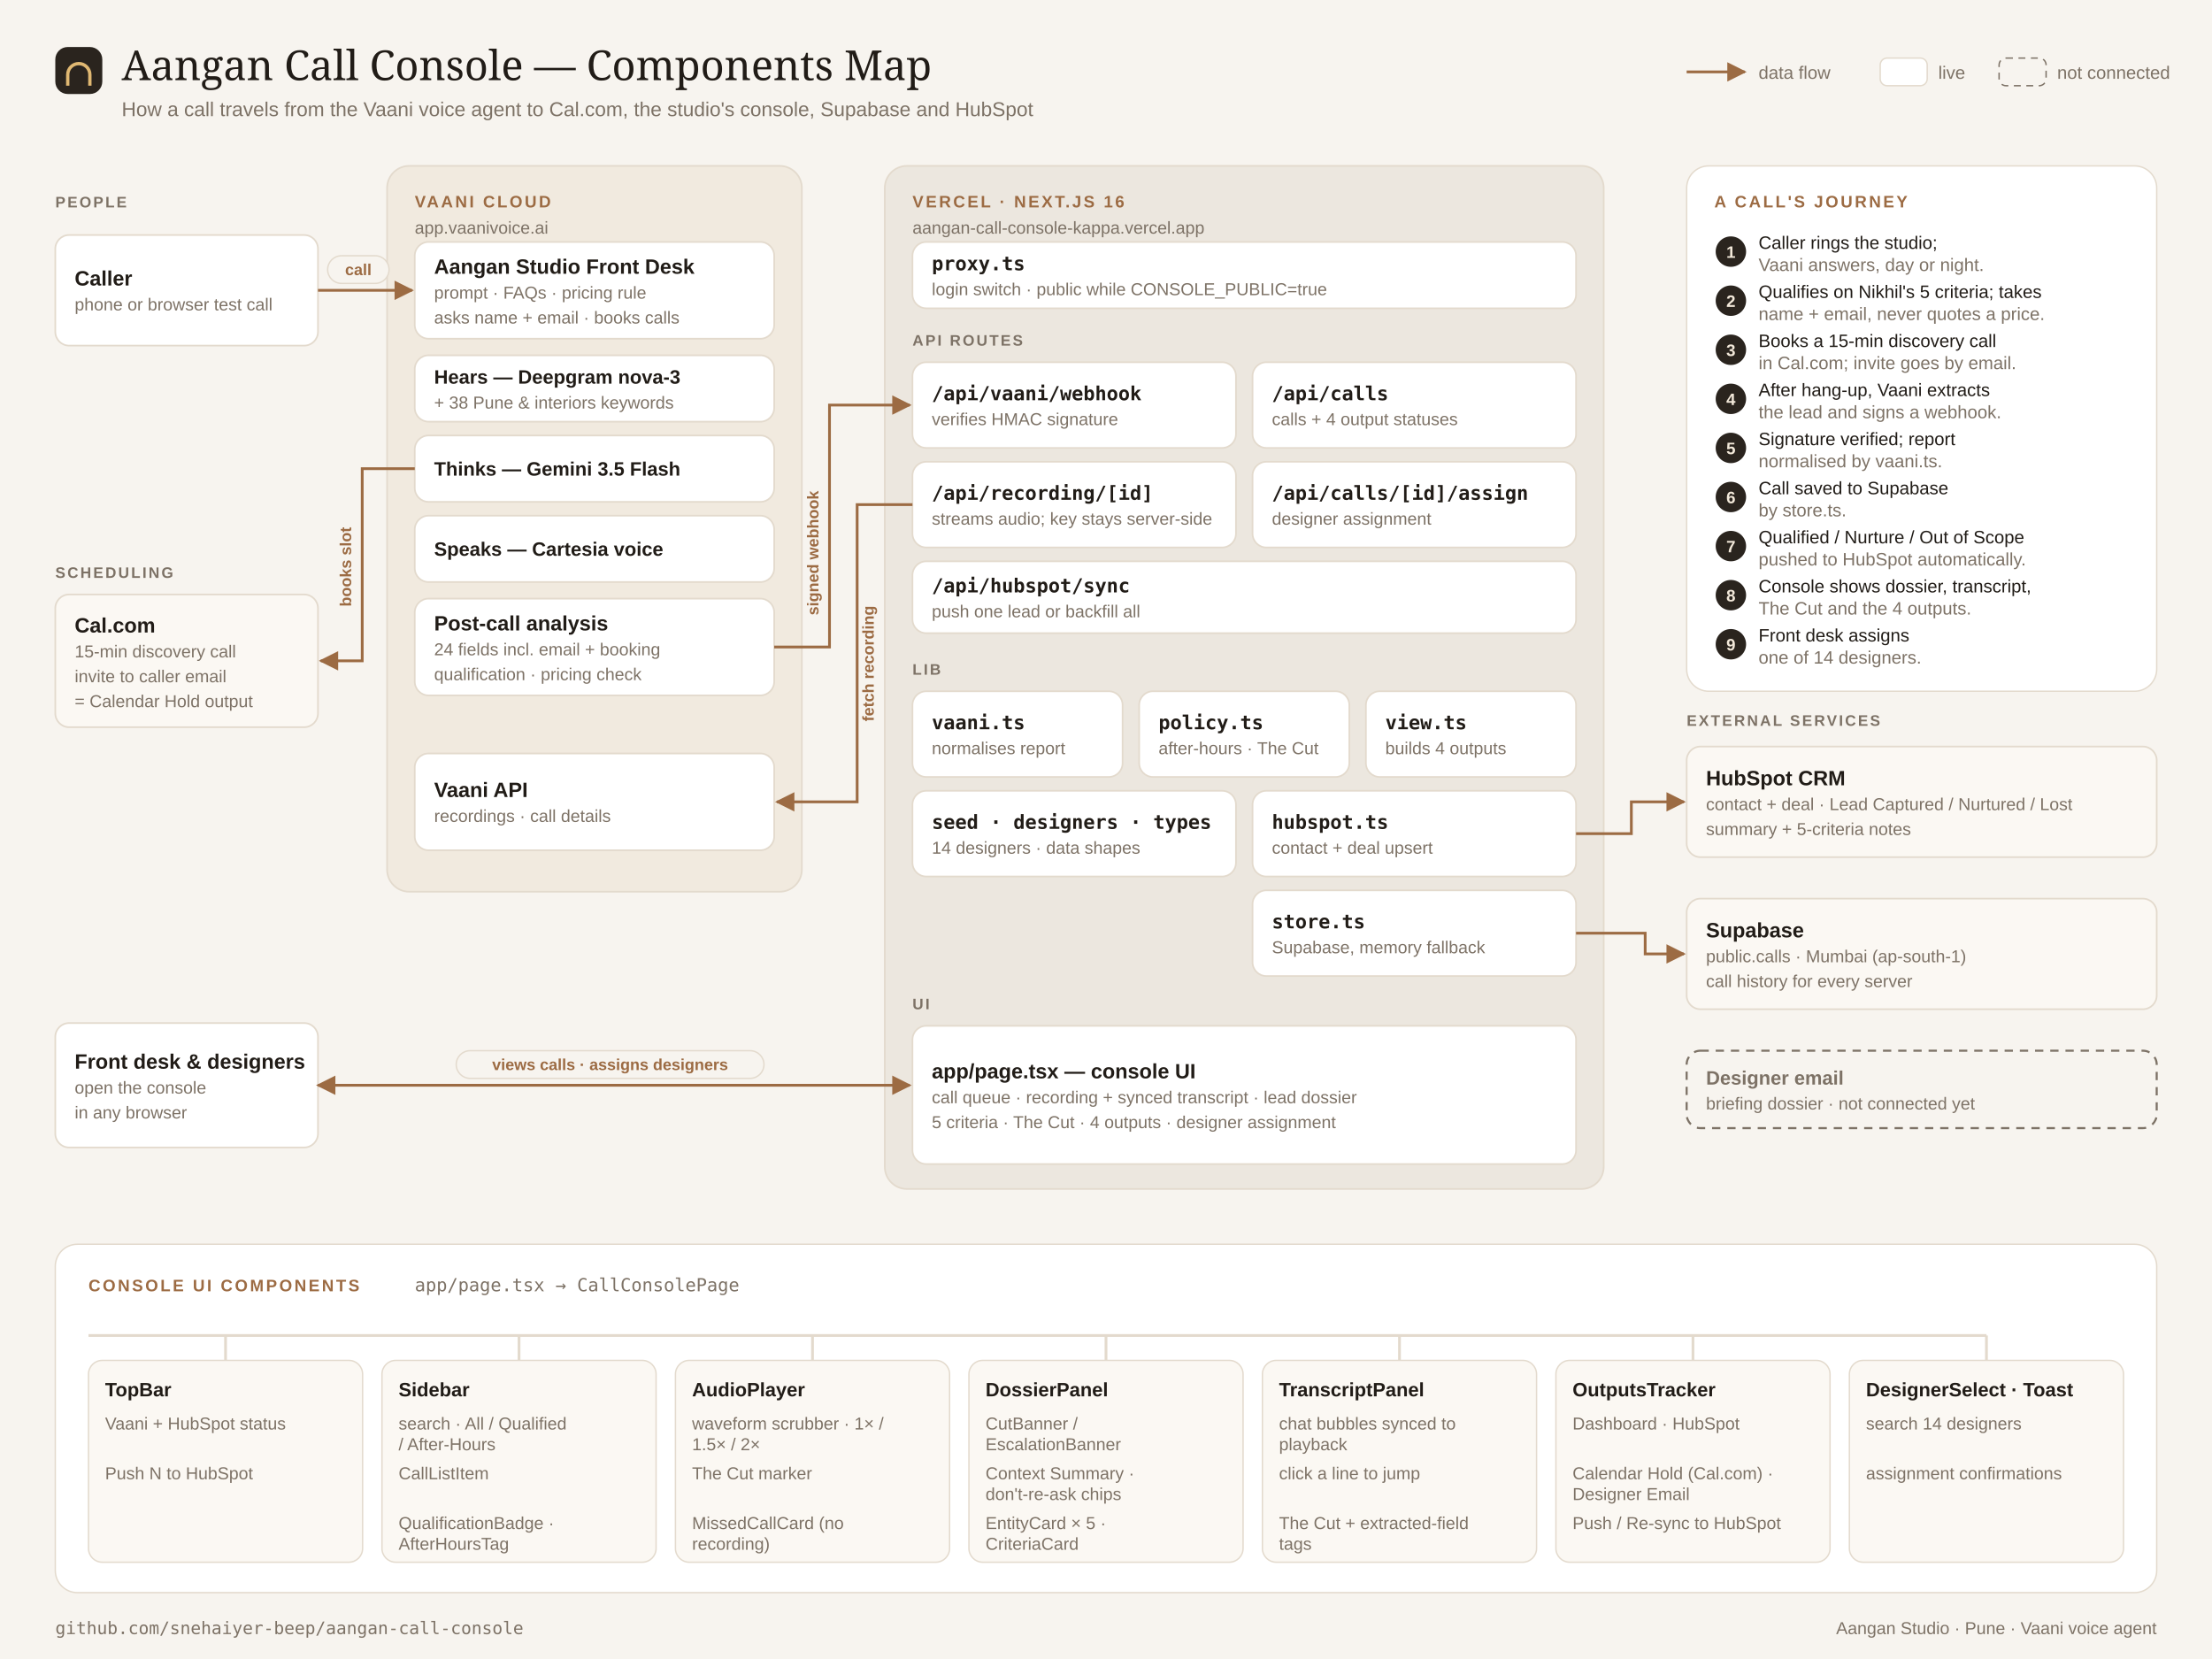
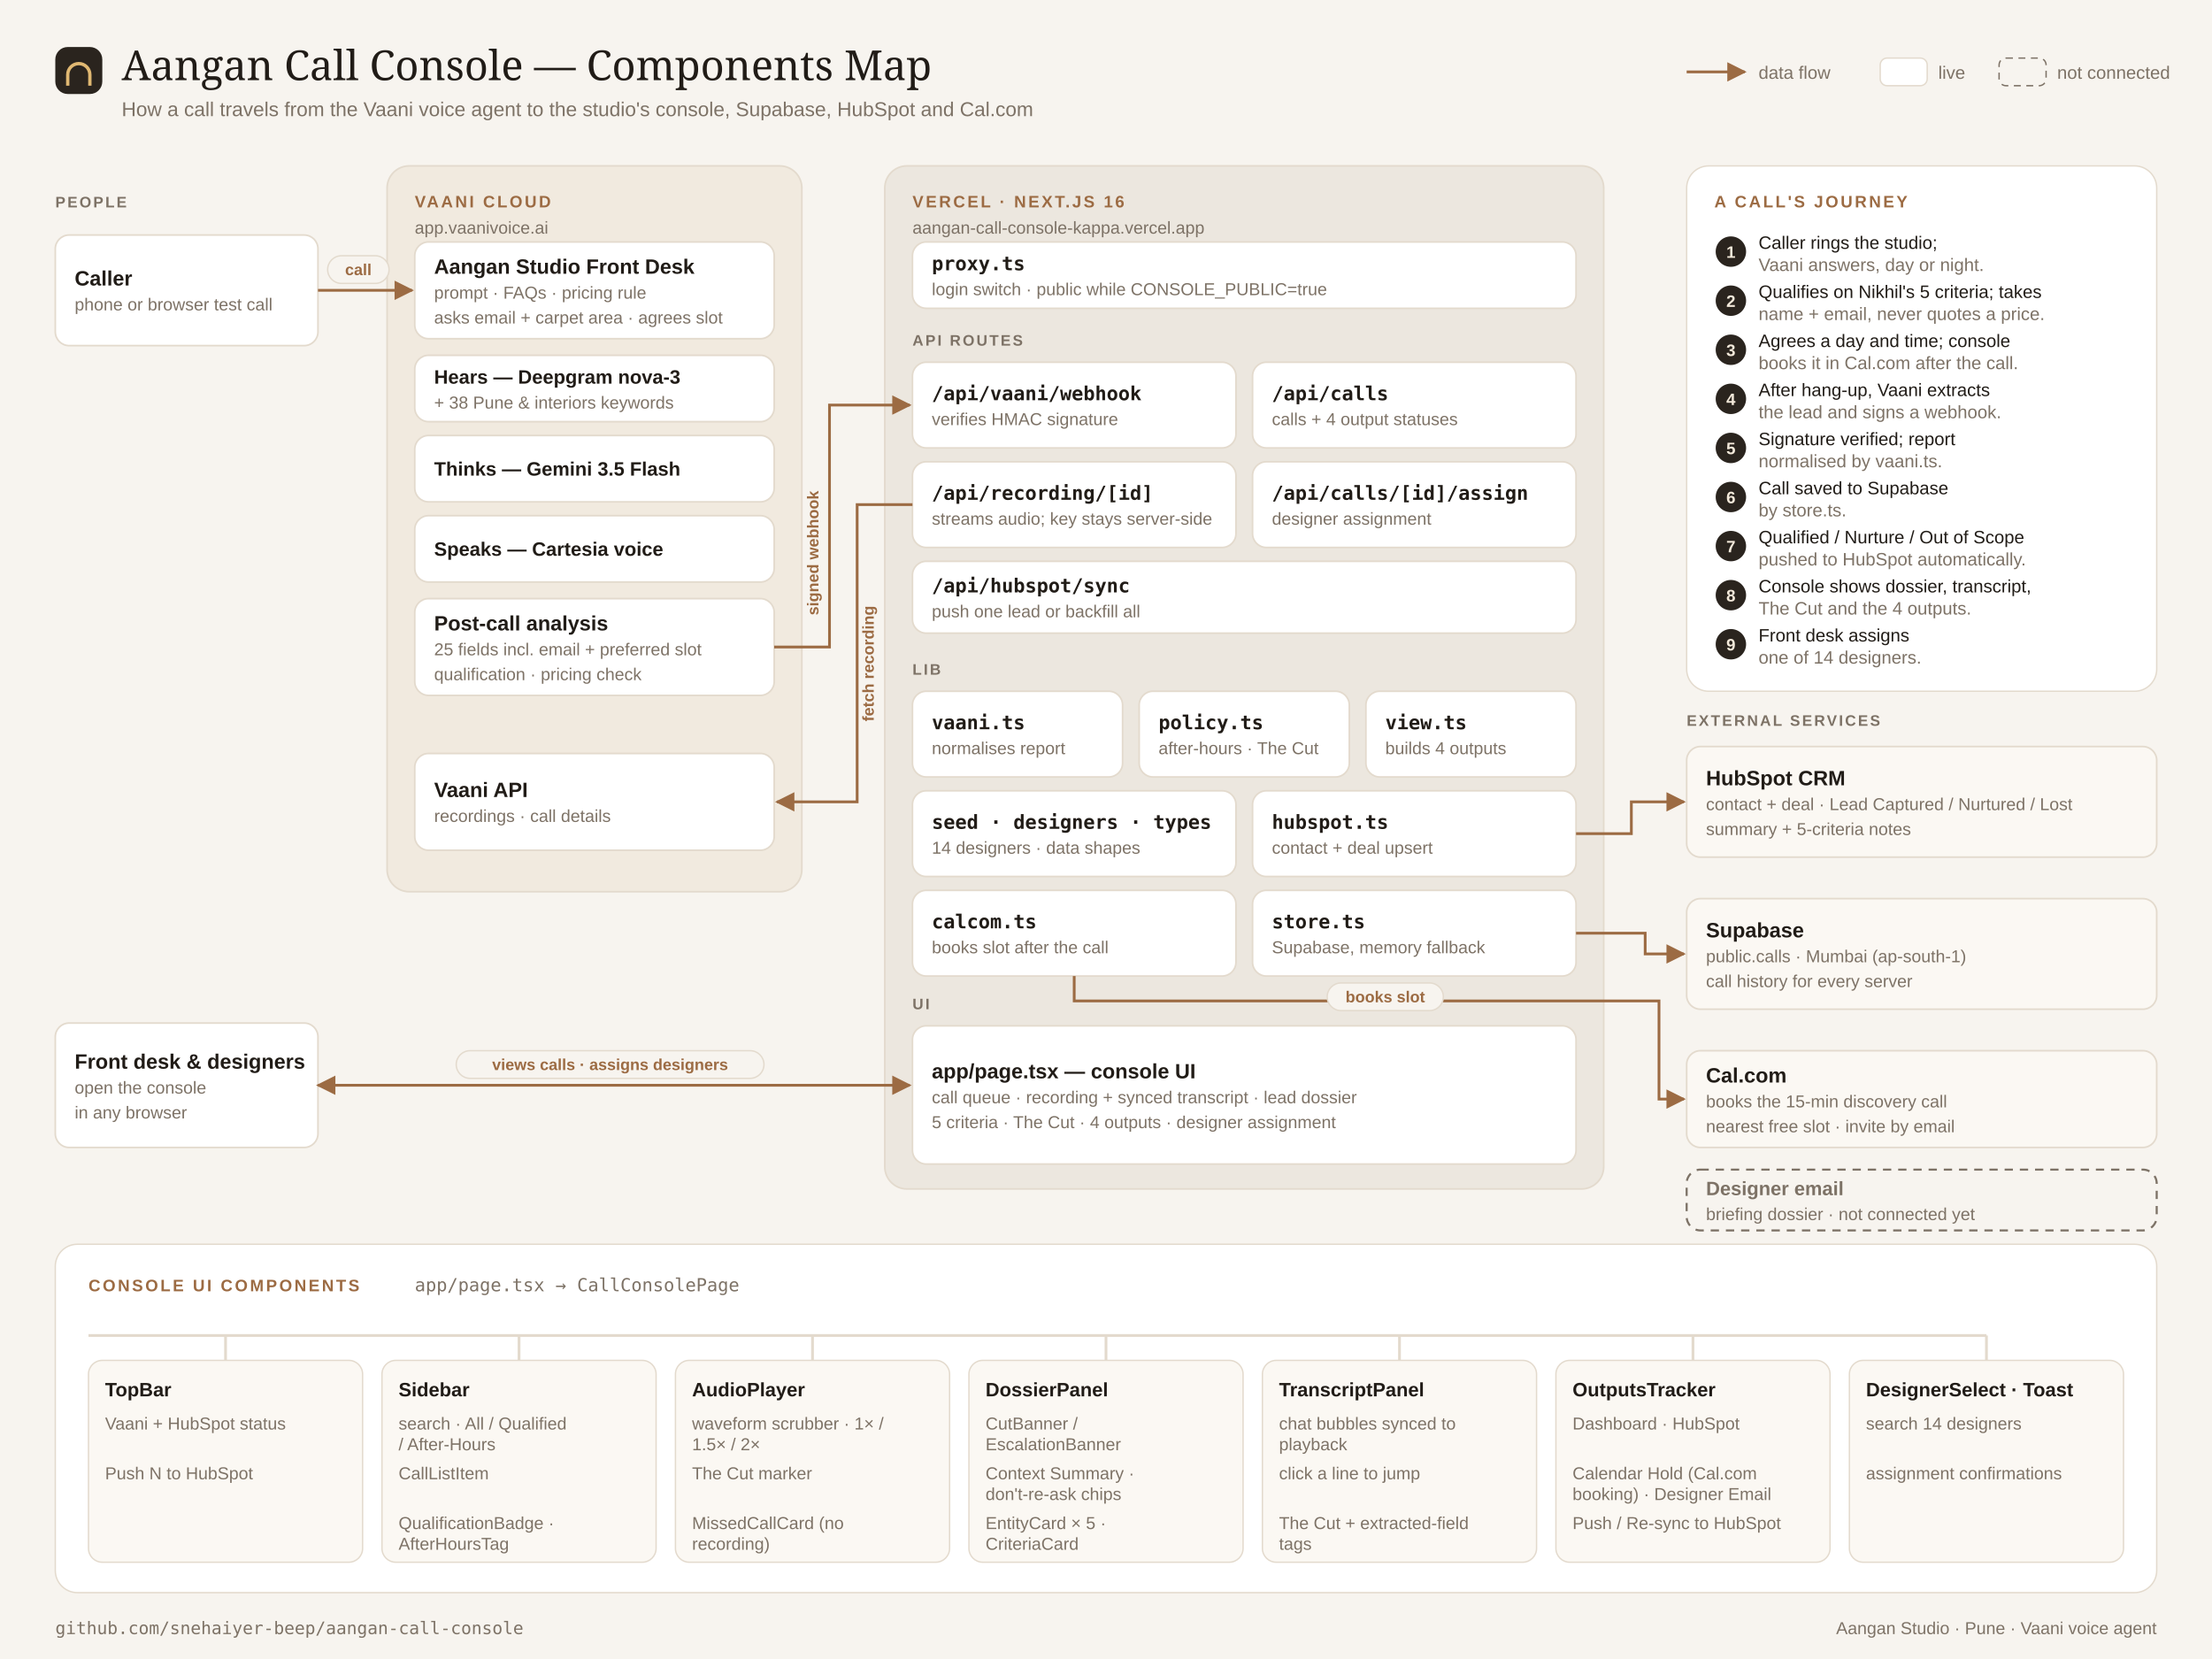
<svg xmlns="http://www.w3.org/2000/svg" width="1600" height="1200" viewBox="0 0 1600 1200">
  <defs>
    <marker id="ah" viewBox="0 0 10 10" refX="9" refY="5" markerWidth="7" markerHeight="7" orient="auto-start-reverse">
      <path d="M0,0 L10,5 L0,10 z" fill="#9C6B43" />
    </marker>
  </defs>
  <rect width="1600" height="1200" fill="#F7F4EF" />
  <rect x="40" y="34" width="34" height="34" rx="9" fill="#2A241E" />
  <path d="M49 62 V54 a8 8 0 0 1 16 0 V62" fill="none" stroke="#E0B872" stroke-width="2.4" />
  <text x="88" y="58" font-family="Georgia, serif" font-size="30" font-weight="400" fill="#211C17" text-anchor="start">Aangan Call Console — Components Map</text>
-   <text x="88" y="84" font-family="Segoe UI, Arial, sans-serif" font-size="14.5" font-weight="400" fill="#7D7266" text-anchor="start">How a call travels from the Vaani voice agent to Cal.com, the studio's console, Supabase and HubSpot</text>
+   <text x="88" y="84" font-family="Segoe UI, Arial, sans-serif" font-size="14.5" font-weight="400" fill="#7D7266" text-anchor="start">How a call travels from the Vaani voice agent to the studio's console, Supabase, HubSpot and Cal.com</text>
  <line x1="1220" y1="52" x2="1262" y2="52" stroke="#9C6B43" stroke-width="2" marker-end="url(#ah)" />
  <text x="1272" y="57" font-family="Segoe UI, Arial, sans-serif" font-size="13" font-weight="400" fill="#7D7266" text-anchor="start">data flow</text>
  <rect x="1360" y="42" width="34" height="20" rx="5" fill="#FFFFFF" stroke="#E3DACD" />
  <text x="1402" y="57" font-family="Segoe UI, Arial, sans-serif" font-size="13" font-weight="400" fill="#7D7266" text-anchor="start">live</text>
  <rect x="1446" y="42" width="34" height="20" rx="5" fill="none" stroke="#7D7266" stroke-dasharray="5 4" />
  <text x="1488" y="57" font-family="Segoe UI, Arial, sans-serif" font-size="13" font-weight="400" fill="#7D7266" text-anchor="start">not connected</text>
  <text x="40" y="150" font-family="Segoe UI, Arial, sans-serif" font-size="11" font-weight="700" fill="#7D7266" text-anchor="start" letter-spacing="1.4">PEOPLE</text>
  <rect x="40" y="170" width="190" height="80" rx="10" fill="#FFFFFF" stroke="#E3DACD" stroke-width="1.2" />
  <text x="54" y="206.5" font-family="Segoe UI, Arial, sans-serif" font-size="15" font-weight="600" fill="#211C17" text-anchor="start">Caller</text>
  <text x="54" y="224.5" font-family="Segoe UI, Arial, sans-serif" font-size="12.5" font-weight="400" fill="#7D7266" text-anchor="start">phone or browser test call</text>
  <rect x="40" y="740" width="190" height="90" rx="10" fill="#FFFFFF" stroke="#E3DACD" stroke-width="1.2" />
  <text x="54" y="773" font-family="Segoe UI, Arial, sans-serif" font-size="15" font-weight="600" fill="#211C17" text-anchor="start">Front desk &amp; designers</text>
  <text x="54" y="791" font-family="Segoe UI, Arial, sans-serif" font-size="12.5" font-weight="400" fill="#7D7266" text-anchor="start">open the console</text>
  <text x="54" y="809" font-family="Segoe UI, Arial, sans-serif" font-size="12.5" font-weight="400" fill="#7D7266" text-anchor="start">in any browser</text>
  <rect x="280" y="120" width="300" height="525" rx="16" fill="#F1EADF" stroke="#E3DACD" stroke-width="1.2" />
  <text x="300" y="150" font-family="Segoe UI, Arial, sans-serif" font-size="12" font-weight="700" fill="#9C6B43" text-anchor="start" letter-spacing="1.6">VAANI CLOUD</text>
  <text x="300" y="169" font-family="Segoe UI, Arial, sans-serif" font-size="12.5" font-weight="400" fill="#7D7266" text-anchor="start">app.vaanivoice.ai</text>
  <rect x="300" y="175" width="260" height="70" rx="10" fill="#FFFFFF" stroke="#E3DACD" stroke-width="1.2" />
  <text x="314" y="198" font-family="Segoe UI, Arial, sans-serif" font-size="15" font-weight="600" fill="#211C17" text-anchor="start">Aangan Studio Front Desk</text>
  <text x="314" y="216" font-family="Segoe UI, Arial, sans-serif" font-size="12.5" font-weight="400" fill="#7D7266" text-anchor="start">prompt · FAQs · pricing rule</text>
-   <text x="314" y="234" font-family="Segoe UI, Arial, sans-serif" font-size="12.5" font-weight="400" fill="#7D7266" text-anchor="start">asks name + email · books calls</text>
+   <text x="314" y="234" font-family="Segoe UI, Arial, sans-serif" font-size="12.5" font-weight="400" fill="#7D7266" text-anchor="start">asks email + carpet area · agrees slot</text>
  <rect x="300" y="257" width="260" height="48" rx="10" fill="#FFFFFF" stroke="#E3DACD" stroke-width="1.2" />
  <text x="314" y="277.5" font-family="Segoe UI, Arial, sans-serif" font-size="14" font-weight="600" fill="#211C17" text-anchor="start">Hears — Deepgram nova-3</text>
  <text x="314" y="295.5" font-family="Segoe UI, Arial, sans-serif" font-size="12.5" font-weight="400" fill="#7D7266" text-anchor="start">+ 38 Pune &amp; interiors keywords</text>
  <rect x="300" y="315" width="260" height="48" rx="10" fill="#FFFFFF" stroke="#E3DACD" stroke-width="1.2" />
  <text x="314" y="344" font-family="Segoe UI, Arial, sans-serif" font-size="14" font-weight="600" fill="#211C17" text-anchor="start">Thinks — Gemini 3.5 Flash</text>
  <rect x="300" y="373" width="260" height="48" rx="10" fill="#FFFFFF" stroke="#E3DACD" stroke-width="1.2" />
  <text x="314" y="402" font-family="Segoe UI, Arial, sans-serif" font-size="14" font-weight="600" fill="#211C17" text-anchor="start">Speaks — Cartesia voice</text>
  <rect x="300" y="433" width="260" height="70" rx="10" fill="#FFFFFF" stroke="#E3DACD" stroke-width="1.2" />
  <text x="314" y="456" font-family="Segoe UI, Arial, sans-serif" font-size="15" font-weight="600" fill="#211C17" text-anchor="start">Post-call analysis</text>
-   <text x="314" y="474" font-family="Segoe UI, Arial, sans-serif" font-size="12.5" font-weight="400" fill="#7D7266" text-anchor="start">24 fields incl. email + booking</text>
+   <text x="314" y="474" font-family="Segoe UI, Arial, sans-serif" font-size="12.5" font-weight="400" fill="#7D7266" text-anchor="start">25 fields incl. email + preferred slot</text>
  <text x="314" y="492" font-family="Segoe UI, Arial, sans-serif" font-size="12.5" font-weight="400" fill="#7D7266" text-anchor="start">qualification · pricing check</text>
  <rect x="300" y="545" width="260" height="70" rx="10" fill="#FFFFFF" stroke="#E3DACD" stroke-width="1.2" />
  <text x="314" y="576.5" font-family="Segoe UI, Arial, sans-serif" font-size="15" font-weight="600" fill="#211C17" text-anchor="start">Vaani API</text>
  <text x="314" y="594.5" font-family="Segoe UI, Arial, sans-serif" font-size="12.5" font-weight="400" fill="#7D7266" text-anchor="start">recordings · call details</text>
  <rect x="640" y="120" width="520" height="740" rx="16" fill="#ECE7DF" stroke="#E3DACD" stroke-width="1.2" />
  <text x="660" y="150" font-family="Segoe UI, Arial, sans-serif" font-size="12" font-weight="700" fill="#9C6B43" text-anchor="start" letter-spacing="1.6">VERCEL · NEXT.JS 16</text>
  <text x="660" y="169" font-family="Segoe UI, Arial, sans-serif" font-size="12.5" font-weight="400" fill="#7D7266" text-anchor="start">aangan-call-console-kappa.vercel.app</text>
  <rect x="660" y="175" width="480" height="48" rx="10" fill="#FFFFFF" stroke="#E3DACD" stroke-width="1.2" />
  <text x="674" y="195.5" font-family="Consolas, monospace" font-size="14" font-weight="600" fill="#211C17" text-anchor="start">proxy.ts</text>
  <text x="674" y="213.5" font-family="Segoe UI, Arial, sans-serif" font-size="12.5" font-weight="400" fill="#7D7266" text-anchor="start">login switch · public while CONSOLE_PUBLIC=true</text>
  <text x="660" y="250" font-family="Segoe UI, Arial, sans-serif" font-size="11" font-weight="700" fill="#7D7266" text-anchor="start" letter-spacing="1.4">API ROUTES</text>
  <rect x="660" y="262" width="234" height="62" rx="10" fill="#FFFFFF" stroke="#E3DACD" stroke-width="1.2" />
  <text x="674" y="289.5" font-family="Consolas, monospace" font-size="14" font-weight="600" fill="#211C17" text-anchor="start">/api/vaani/webhook</text>
  <text x="674" y="307.5" font-family="Segoe UI, Arial, sans-serif" font-size="12.5" font-weight="400" fill="#7D7266" text-anchor="start">verifies HMAC signature</text>
  <rect x="906" y="262" width="234" height="62" rx="10" fill="#FFFFFF" stroke="#E3DACD" stroke-width="1.2" />
  <text x="920" y="289.5" font-family="Consolas, monospace" font-size="14" font-weight="600" fill="#211C17" text-anchor="start">/api/calls</text>
  <text x="920" y="307.5" font-family="Segoe UI, Arial, sans-serif" font-size="12.5" font-weight="400" fill="#7D7266" text-anchor="start">calls + 4 output statuses</text>
  <rect x="660" y="334" width="234" height="62" rx="10" fill="#FFFFFF" stroke="#E3DACD" stroke-width="1.2" />
  <text x="674" y="361.5" font-family="Consolas, monospace" font-size="14" font-weight="600" fill="#211C17" text-anchor="start">/api/recording/[id]</text>
  <text x="674" y="379.5" font-family="Segoe UI, Arial, sans-serif" font-size="12.5" font-weight="400" fill="#7D7266" text-anchor="start">streams audio; key stays server-side</text>
  <rect x="906" y="334" width="234" height="62" rx="10" fill="#FFFFFF" stroke="#E3DACD" stroke-width="1.2" />
  <text x="920" y="361.5" font-family="Consolas, monospace" font-size="14" font-weight="600" fill="#211C17" text-anchor="start">/api/calls/[id]/assign</text>
  <text x="920" y="379.5" font-family="Segoe UI, Arial, sans-serif" font-size="12.5" font-weight="400" fill="#7D7266" text-anchor="start">designer assignment</text>
  <rect x="660" y="406" width="480" height="52" rx="10" fill="#FFFFFF" stroke="#E3DACD" stroke-width="1.2" />
  <text x="674" y="428.5" font-family="Consolas, monospace" font-size="14" font-weight="600" fill="#211C17" text-anchor="start">/api/hubspot/sync</text>
  <text x="674" y="446.5" font-family="Segoe UI, Arial, sans-serif" font-size="12.5" font-weight="400" fill="#7D7266" text-anchor="start">push one lead or backfill all</text>
  <text x="660" y="488" font-family="Segoe UI, Arial, sans-serif" font-size="11" font-weight="700" fill="#7D7266" text-anchor="start" letter-spacing="1.4">LIB</text>
  <rect x="660" y="500" width="152" height="62" rx="10" fill="#FFFFFF" stroke="#E3DACD" stroke-width="1.2" />
  <text x="674" y="527.5" font-family="Consolas, monospace" font-size="14" font-weight="600" fill="#211C17" text-anchor="start">vaani.ts</text>
  <text x="674" y="545.5" font-family="Segoe UI, Arial, sans-serif" font-size="12.5" font-weight="400" fill="#7D7266" text-anchor="start">normalises report</text>
  <rect x="824" y="500" width="152" height="62" rx="10" fill="#FFFFFF" stroke="#E3DACD" stroke-width="1.2" />
  <text x="838" y="527.5" font-family="Consolas, monospace" font-size="14" font-weight="600" fill="#211C17" text-anchor="start">policy.ts</text>
  <text x="838" y="545.5" font-family="Segoe UI, Arial, sans-serif" font-size="12.5" font-weight="400" fill="#7D7266" text-anchor="start">after-hours · The Cut</text>
  <rect x="988" y="500" width="152" height="62" rx="10" fill="#FFFFFF" stroke="#E3DACD" stroke-width="1.2" />
  <text x="1002" y="527.5" font-family="Consolas, monospace" font-size="14" font-weight="600" fill="#211C17" text-anchor="start">view.ts</text>
  <text x="1002" y="545.5" font-family="Segoe UI, Arial, sans-serif" font-size="12.5" font-weight="400" fill="#7D7266" text-anchor="start">builds 4 outputs</text>
  <rect x="660" y="572" width="234" height="62" rx="10" fill="#FFFFFF" stroke="#E3DACD" stroke-width="1.2" />
  <text x="674" y="599.5" font-family="Consolas, monospace" font-size="14" font-weight="600" fill="#211C17" text-anchor="start">seed · designers · types</text>
  <text x="674" y="617.5" font-family="Segoe UI, Arial, sans-serif" font-size="12.5" font-weight="400" fill="#7D7266" text-anchor="start">14 designers · data shapes</text>
  <rect x="906" y="572" width="234" height="62" rx="10" fill="#FFFFFF" stroke="#E3DACD" stroke-width="1.2" />
  <text x="920" y="599.5" font-family="Consolas, monospace" font-size="14" font-weight="600" fill="#211C17" text-anchor="start">hubspot.ts</text>
  <text x="920" y="617.5" font-family="Segoe UI, Arial, sans-serif" font-size="12.5" font-weight="400" fill="#7D7266" text-anchor="start">contact + deal upsert</text>
  <rect x="906" y="644" width="234" height="62" rx="10" fill="#FFFFFF" stroke="#E3DACD" stroke-width="1.2" />
  <text x="920" y="671.5" font-family="Consolas, monospace" font-size="14" font-weight="600" fill="#211C17" text-anchor="start">store.ts</text>
  <text x="920" y="689.5" font-family="Segoe UI, Arial, sans-serif" font-size="12.5" font-weight="400" fill="#7D7266" text-anchor="start">Supabase, memory fallback</text>
  <text x="660" y="730" font-family="Segoe UI, Arial, sans-serif" font-size="11" font-weight="700" fill="#7D7266" text-anchor="start" letter-spacing="1.4">UI</text>
  <rect x="660" y="742" width="480" height="100" rx="10" fill="#FFFFFF" stroke="#E3DACD" stroke-width="1.2" />
  <text x="674" y="780" font-family="Segoe UI, Arial, sans-serif" font-size="15" font-weight="600" fill="#211C17" text-anchor="start">app/page.tsx — console UI</text>
  <text x="674" y="798" font-family="Segoe UI, Arial, sans-serif" font-size="12.5" font-weight="400" fill="#7D7266" text-anchor="start">call queue · recording + synced transcript · lead dossier</text>
  <text x="674" y="816" font-family="Segoe UI, Arial, sans-serif" font-size="12.5" font-weight="400" fill="#7D7266" text-anchor="start">5 criteria · The Cut · 4 outputs · designer assignment</text>
  <text x="1220" y="525" font-family="Segoe UI, Arial, sans-serif" font-size="11" font-weight="700" fill="#7D7266" text-anchor="start" letter-spacing="1.4">EXTERNAL SERVICES</text>
  <rect x="1220" y="540" width="340" height="80" rx="10" fill="#FBF8F3" stroke="#E3DACD" stroke-width="1.2" />
  <text x="1234" y="568" font-family="Segoe UI, Arial, sans-serif" font-size="15" font-weight="600" fill="#211C17" text-anchor="start">HubSpot CRM</text>
  <text x="1234" y="586" font-family="Segoe UI, Arial, sans-serif" font-size="12.5" font-weight="400" fill="#7D7266" text-anchor="start">contact + deal · Lead Captured / Nurtured / Lost</text>
  <text x="1234" y="604" font-family="Segoe UI, Arial, sans-serif" font-size="12.5" font-weight="400" fill="#7D7266" text-anchor="start">summary + 5-criteria notes</text>
  <rect x="1220" y="650" width="340" height="80" rx="10" fill="#FBF8F3" stroke="#E3DACD" stroke-width="1.2" />
  <text x="1234" y="678" font-family="Segoe UI, Arial, sans-serif" font-size="15" font-weight="600" fill="#211C17" text-anchor="start">Supabase</text>
  <text x="1234" y="696" font-family="Segoe UI, Arial, sans-serif" font-size="12.5" font-weight="400" fill="#7D7266" text-anchor="start">public.calls · Mumbai (ap-south-1)</text>
  <text x="1234" y="714" font-family="Segoe UI, Arial, sans-serif" font-size="12.5" font-weight="400" fill="#7D7266" text-anchor="start">call history for every server</text>
-   <rect x="1220" y="760" width="340" height="56" rx="10" fill="none" stroke="#7D7266" stroke-width="1.5" stroke-dasharray="6 5" />
-   <text x="1234" y="784.5" font-family="Segoe UI, Arial, sans-serif" font-size="14" font-weight="600" fill="#7D7266" text-anchor="start">Designer email</text>
-   <text x="1234" y="802.5" font-family="Segoe UI, Arial, sans-serif" font-size="12.5" font-weight="400" fill="#7D7266" text-anchor="start">briefing dossier · not connected yet</text>
-   <text x="40" y="418" font-family="Segoe UI, Arial, sans-serif" font-size="11" font-weight="700" fill="#7D7266" text-anchor="start" letter-spacing="1.4">SCHEDULING</text>
-   <rect x="40" y="430" width="190" height="96" rx="10" fill="#FBF8F3" stroke="#E3DACD" stroke-width="1.2" />
-   <text x="54" y="457.5" font-family="Segoe UI, Arial, sans-serif" font-size="15" font-weight="600" fill="#211C17" text-anchor="start">Cal.com</text>
-   <text x="54" y="475.5" font-family="Segoe UI, Arial, sans-serif" font-size="12.5" font-weight="400" fill="#7D7266" text-anchor="start">15-min discovery call</text>
-   <text x="54" y="493.5" font-family="Segoe UI, Arial, sans-serif" font-size="12.5" font-weight="400" fill="#7D7266" text-anchor="start">invite to caller email</text>
-   <text x="54" y="511.5" font-family="Segoe UI, Arial, sans-serif" font-size="12.5" font-weight="400" fill="#7D7266" text-anchor="start">= Calendar Hold output</text>
+   <rect x="1220" y="760" width="340" height="70" rx="10" fill="#FBF8F3" stroke="#E3DACD" stroke-width="1.2" />
+   <text x="1234" y="783" font-family="Segoe UI, Arial, sans-serif" font-size="15" font-weight="600" fill="#211C17" text-anchor="start">Cal.com</text>
+   <text x="1234" y="801" font-family="Segoe UI, Arial, sans-serif" font-size="12.5" font-weight="400" fill="#7D7266" text-anchor="start">books the 15-min discovery call</text>
+   <text x="1234" y="819" font-family="Segoe UI, Arial, sans-serif" font-size="12.5" font-weight="400" fill="#7D7266" text-anchor="start">nearest free slot · invite by email</text>
+   <rect x="1220" y="846" width="340" height="44" rx="10" fill="none" stroke="#7D7266" stroke-width="1.5" stroke-dasharray="6 5" />
+   <text x="1234" y="864.5" font-family="Segoe UI, Arial, sans-serif" font-size="14" font-weight="600" fill="#7D7266" text-anchor="start">Designer email</text>
+   <text x="1234" y="882.5" font-family="Segoe UI, Arial, sans-serif" font-size="12.5" font-weight="400" fill="#7D7266" text-anchor="start">briefing dossier · not connected yet</text>
+   <rect x="660" y="644" width="234" height="62" rx="10" fill="#FFFFFF" stroke="#E3DACD" stroke-width="1.2" />
+   <text x="674" y="671.5" font-family="Consolas, monospace" font-size="14" font-weight="600" fill="#211C17" text-anchor="start">calcom.ts</text>
+   <text x="674" y="689.5" font-family="Segoe UI, Arial, sans-serif" font-size="12.5" font-weight="400" fill="#7D7266" text-anchor="start">books slot after the call</text>
  <path d="M230 210 H298" fill="none" stroke="#9C6B43" stroke-width="2" marker-end="url(#ah)" />
  <rect x="237" y="185" width="44.4" height="20" rx="10" fill="#F7F4EF" stroke="#E3DACD" />
  <text x="259.2" y="199" font-family="Segoe UI, Arial, sans-serif" font-size="11.5" font-weight="600" fill="#9C6B43" text-anchor="middle">call</text>
  <path d="M560 468 H600 V293 H658" fill="none" stroke="#9C6B43" stroke-width="2" marker-end="url(#ah)" />
  <text x="592" y="400" font-family="Segoe UI, Arial, sans-serif" font-size="11.5" font-weight="600" fill="#9C6B43" transform="rotate(-90 592 400)" text-anchor="middle">signed webhook</text>
  <path d="M660 365 H620 V580 H562" fill="none" stroke="#9C6B43" stroke-width="2" marker-end="url(#ah)" />
  <text x="632" y="480" font-family="Segoe UI, Arial, sans-serif" font-size="11.5" font-weight="600" fill="#9C6B43" transform="rotate(-90 632 480)" text-anchor="middle">fetch recording</text>
  <path d="M1140 603 H1180 V580 H1218" fill="none" stroke="#9C6B43" stroke-width="2" marker-end="url(#ah)" />
  <path d="M1140 675 H1190 V690 H1218" fill="none" stroke="#9C6B43" stroke-width="2" marker-end="url(#ah)" />
  <path d="M230 785 H658" fill="none" stroke="#9C6B43" stroke-width="2" marker-end="url(#ah)" marker-start="url(#ah)" />
-   <path d="M300 339 H262 V478 H232" fill="none" stroke="#9C6B43" stroke-width="2" marker-end="url(#ah)" />
-   <text x="254" y="410" font-family="Segoe UI, Arial, sans-serif" font-size="11.5" font-weight="600" fill="#9C6B43" transform="rotate(-90 254 410)" text-anchor="middle">books slot</text>
+   <path d="M777 706 V724 H1200 V795 H1218" fill="none" stroke="#9C6B43" stroke-width="2" marker-end="url(#ah)" />
+   <rect x="960" y="711" width="84" height="20" rx="10" fill="#F7F4EF" stroke="#E3DACD" />
+   <text x="1002" y="725" font-family="Segoe UI, Arial, sans-serif" font-size="11.5" font-weight="600" fill="#9C6B43" text-anchor="middle">books slot</text>
  <rect x="330" y="760" width="222.6" height="20" rx="10" fill="#F7F4EF" stroke="#E3DACD" />
  <text x="441.3" y="774" font-family="Segoe UI, Arial, sans-serif" font-size="11.5" font-weight="600" fill="#9C6B43" text-anchor="middle">views calls · assigns designers</text>
  <rect x="1220" y="120" width="340" height="380" rx="16" fill="#FFFFFF" stroke="#E3DACD" />
  <text x="1240" y="150" font-family="Segoe UI, Arial, sans-serif" font-size="12" font-weight="700" fill="#9C6B43" text-anchor="start" letter-spacing="1.6">A CALL'S JOURNEY</text>
  <circle cx="1252" cy="182" r="11" fill="#2A241E" />
  <text x="1252" y="186.5" font-family="Segoe UI, Arial, sans-serif" font-size="12" font-weight="700" fill="#F3E9DA" text-anchor="middle">1</text>
  <text x="1272" y="180" font-family="Segoe UI, Arial, sans-serif" font-size="13" font-weight="400" fill="#211C17" text-anchor="start">Caller rings the studio;</text>
  <text x="1272" y="196" font-family="Segoe UI, Arial, sans-serif" font-size="13" font-weight="400" fill="#7D7266" text-anchor="start">Vaani answers, day or night.</text>
  <circle cx="1252" cy="217.5" r="11" fill="#2A241E" />
  <text x="1252" y="222" font-family="Segoe UI, Arial, sans-serif" font-size="12" font-weight="700" fill="#F3E9DA" text-anchor="middle">2</text>
  <text x="1272" y="215.5" font-family="Segoe UI, Arial, sans-serif" font-size="13" font-weight="400" fill="#211C17" text-anchor="start">Qualifies on Nikhil's 5 criteria; takes</text>
  <text x="1272" y="231.5" font-family="Segoe UI, Arial, sans-serif" font-size="13" font-weight="400" fill="#7D7266" text-anchor="start">name + email, never quotes a price.</text>
  <circle cx="1252" cy="253" r="11" fill="#2A241E" />
  <text x="1252" y="257.5" font-family="Segoe UI, Arial, sans-serif" font-size="12" font-weight="700" fill="#F3E9DA" text-anchor="middle">3</text>
-   <text x="1272" y="251" font-family="Segoe UI, Arial, sans-serif" font-size="13" font-weight="400" fill="#211C17" text-anchor="start">Books a 15-min discovery call</text>
-   <text x="1272" y="267" font-family="Segoe UI, Arial, sans-serif" font-size="13" font-weight="400" fill="#7D7266" text-anchor="start">in Cal.com; invite goes by email.</text>
+   <text x="1272" y="251" font-family="Segoe UI, Arial, sans-serif" font-size="13" font-weight="400" fill="#211C17" text-anchor="start">Agrees a day and time; console</text>
+   <text x="1272" y="267" font-family="Segoe UI, Arial, sans-serif" font-size="13" font-weight="400" fill="#7D7266" text-anchor="start">books it in Cal.com after the call.</text>
  <circle cx="1252" cy="288.5" r="11" fill="#2A241E" />
  <text x="1252" y="293" font-family="Segoe UI, Arial, sans-serif" font-size="12" font-weight="700" fill="#F3E9DA" text-anchor="middle">4</text>
  <text x="1272" y="286.5" font-family="Segoe UI, Arial, sans-serif" font-size="13" font-weight="400" fill="#211C17" text-anchor="start">After hang-up, Vaani extracts</text>
  <text x="1272" y="302.5" font-family="Segoe UI, Arial, sans-serif" font-size="13" font-weight="400" fill="#7D7266" text-anchor="start">the lead and signs a webhook.</text>
  <circle cx="1252" cy="324" r="11" fill="#2A241E" />
  <text x="1252" y="328.5" font-family="Segoe UI, Arial, sans-serif" font-size="12" font-weight="700" fill="#F3E9DA" text-anchor="middle">5</text>
  <text x="1272" y="322" font-family="Segoe UI, Arial, sans-serif" font-size="13" font-weight="400" fill="#211C17" text-anchor="start">Signature verified; report</text>
  <text x="1272" y="338" font-family="Segoe UI, Arial, sans-serif" font-size="13" font-weight="400" fill="#7D7266" text-anchor="start">normalised by vaani.ts.</text>
  <circle cx="1252" cy="359.5" r="11" fill="#2A241E" />
  <text x="1252" y="364" font-family="Segoe UI, Arial, sans-serif" font-size="12" font-weight="700" fill="#F3E9DA" text-anchor="middle">6</text>
  <text x="1272" y="357.5" font-family="Segoe UI, Arial, sans-serif" font-size="13" font-weight="400" fill="#211C17" text-anchor="start">Call saved to Supabase</text>
  <text x="1272" y="373.5" font-family="Segoe UI, Arial, sans-serif" font-size="13" font-weight="400" fill="#7D7266" text-anchor="start">by store.ts.</text>
  <circle cx="1252" cy="395" r="11" fill="#2A241E" />
  <text x="1252" y="399.5" font-family="Segoe UI, Arial, sans-serif" font-size="12" font-weight="700" fill="#F3E9DA" text-anchor="middle">7</text>
  <text x="1272" y="393" font-family="Segoe UI, Arial, sans-serif" font-size="13" font-weight="400" fill="#211C17" text-anchor="start">Qualified / Nurture / Out of Scope</text>
  <text x="1272" y="409" font-family="Segoe UI, Arial, sans-serif" font-size="13" font-weight="400" fill="#7D7266" text-anchor="start">pushed to HubSpot automatically.</text>
  <circle cx="1252" cy="430.5" r="11" fill="#2A241E" />
  <text x="1252" y="435" font-family="Segoe UI, Arial, sans-serif" font-size="12" font-weight="700" fill="#F3E9DA" text-anchor="middle">8</text>
  <text x="1272" y="428.5" font-family="Segoe UI, Arial, sans-serif" font-size="13" font-weight="400" fill="#211C17" text-anchor="start">Console shows dossier, transcript,</text>
  <text x="1272" y="444.5" font-family="Segoe UI, Arial, sans-serif" font-size="13" font-weight="400" fill="#7D7266" text-anchor="start">The Cut and the 4 outputs.</text>
  <circle cx="1252" cy="466" r="11" fill="#2A241E" />
  <text x="1252" y="470.5" font-family="Segoe UI, Arial, sans-serif" font-size="12" font-weight="700" fill="#F3E9DA" text-anchor="middle">9</text>
  <text x="1272" y="464" font-family="Segoe UI, Arial, sans-serif" font-size="13" font-weight="400" fill="#211C17" text-anchor="start">Front desk assigns</text>
  <text x="1272" y="480" font-family="Segoe UI, Arial, sans-serif" font-size="13" font-weight="400" fill="#7D7266" text-anchor="start">one of 14 designers.</text>
  <rect x="40" y="900" width="1520" height="252" rx="16" fill="#FFFFFF" stroke="#E3DACD" />
  <text x="64" y="934" font-family="Segoe UI, Arial, sans-serif" font-size="12" font-weight="700" fill="#9C6B43" text-anchor="start" letter-spacing="1.6">CONSOLE UI COMPONENTS</text>
  <text x="300" y="934" font-family="Consolas, monospace" font-size="13" font-weight="400" fill="#7D7266" text-anchor="start">app/page.tsx  →  CallConsolePage</text>
  <line x1="64" y1="966" x2="1436.857" y2="966" stroke="#E3DACD" stroke-width="2" />
  <line x1="163.143" y1="966" x2="163.143" y2="984" stroke="#E3DACD" stroke-width="2" />
  <rect x="64" y="984" width="198.286" height="146" rx="10" fill="#FBF8F3" stroke="#E3DACD" />
  <text x="76" y="1010" font-family="Segoe UI, Arial, sans-serif" font-size="14" font-weight="600" fill="#211C17" text-anchor="start">TopBar</text>
  <text x="76" y="1034" font-family="Segoe UI, Arial, sans-serif" font-size="12.5" font-weight="400" fill="#7D7266" text-anchor="start">Vaani + HubSpot status</text>
  <text x="76" y="1070" font-family="Segoe UI, Arial, sans-serif" font-size="12.5" font-weight="400" fill="#7D7266" text-anchor="start">Push N to HubSpot</text>
  <line x1="375.429" y1="966" x2="375.429" y2="984" stroke="#E3DACD" stroke-width="2" />
  <rect x="276.286" y="984" width="198.286" height="146" rx="10" fill="#FBF8F3" stroke="#E3DACD" />
  <text x="288.286" y="1010" font-family="Segoe UI, Arial, sans-serif" font-size="14" font-weight="600" fill="#211C17" text-anchor="start">Sidebar</text>
  <text x="288.286" y="1034" font-family="Segoe UI, Arial, sans-serif" font-size="12.5" font-weight="400" fill="#7D7266" text-anchor="start">search · All / Qualified</text>
  <text x="288.286" y="1049" font-family="Segoe UI, Arial, sans-serif" font-size="12.5" font-weight="400" fill="#7D7266" text-anchor="start">/ After-Hours</text>
  <text x="288.286" y="1070" font-family="Segoe UI, Arial, sans-serif" font-size="12.5" font-weight="400" fill="#7D7266" text-anchor="start">CallListItem</text>
  <text x="288.286" y="1106" font-family="Segoe UI, Arial, sans-serif" font-size="12.5" font-weight="400" fill="#7D7266" text-anchor="start">QualificationBadge ·</text>
  <text x="288.286" y="1121" font-family="Segoe UI, Arial, sans-serif" font-size="12.5" font-weight="400" fill="#7D7266" text-anchor="start">AfterHoursTag</text>
  <line x1="587.714" y1="966" x2="587.714" y2="984" stroke="#E3DACD" stroke-width="2" />
  <rect x="488.571" y="984" width="198.286" height="146" rx="10" fill="#FBF8F3" stroke="#E3DACD" />
  <text x="500.571" y="1010" font-family="Segoe UI, Arial, sans-serif" font-size="14" font-weight="600" fill="#211C17" text-anchor="start">AudioPlayer</text>
  <text x="500.571" y="1034" font-family="Segoe UI, Arial, sans-serif" font-size="12.5" font-weight="400" fill="#7D7266" text-anchor="start">waveform scrubber · 1× /</text>
  <text x="500.571" y="1049" font-family="Segoe UI, Arial, sans-serif" font-size="12.5" font-weight="400" fill="#7D7266" text-anchor="start">1.5× / 2×</text>
  <text x="500.571" y="1070" font-family="Segoe UI, Arial, sans-serif" font-size="12.5" font-weight="400" fill="#7D7266" text-anchor="start">The Cut marker</text>
  <text x="500.571" y="1106" font-family="Segoe UI, Arial, sans-serif" font-size="12.5" font-weight="400" fill="#7D7266" text-anchor="start">MissedCallCard (no</text>
  <text x="500.571" y="1121" font-family="Segoe UI, Arial, sans-serif" font-size="12.5" font-weight="400" fill="#7D7266" text-anchor="start">recording)</text>
  <line x1="800" y1="966" x2="800" y2="984" stroke="#E3DACD" stroke-width="2" />
  <rect x="700.857" y="984" width="198.286" height="146" rx="10" fill="#FBF8F3" stroke="#E3DACD" />
  <text x="712.857" y="1010" font-family="Segoe UI, Arial, sans-serif" font-size="14" font-weight="600" fill="#211C17" text-anchor="start">DossierPanel</text>
  <text x="712.857" y="1034" font-family="Segoe UI, Arial, sans-serif" font-size="12.5" font-weight="400" fill="#7D7266" text-anchor="start">CutBanner /</text>
  <text x="712.857" y="1049" font-family="Segoe UI, Arial, sans-serif" font-size="12.5" font-weight="400" fill="#7D7266" text-anchor="start">EscalationBanner</text>
  <text x="712.857" y="1070" font-family="Segoe UI, Arial, sans-serif" font-size="12.5" font-weight="400" fill="#7D7266" text-anchor="start">Context Summary ·</text>
  <text x="712.857" y="1085" font-family="Segoe UI, Arial, sans-serif" font-size="12.5" font-weight="400" fill="#7D7266" text-anchor="start">don't-re-ask chips</text>
  <text x="712.857" y="1106" font-family="Segoe UI, Arial, sans-serif" font-size="12.5" font-weight="400" fill="#7D7266" text-anchor="start">EntityCard × 5 ·</text>
  <text x="712.857" y="1121" font-family="Segoe UI, Arial, sans-serif" font-size="12.5" font-weight="400" fill="#7D7266" text-anchor="start">CriteriaCard</text>
  <line x1="1012.286" y1="966" x2="1012.286" y2="984" stroke="#E3DACD" stroke-width="2" />
  <rect x="913.143" y="984" width="198.286" height="146" rx="10" fill="#FBF8F3" stroke="#E3DACD" />
  <text x="925.143" y="1010" font-family="Segoe UI, Arial, sans-serif" font-size="14" font-weight="600" fill="#211C17" text-anchor="start">TranscriptPanel</text>
  <text x="925.143" y="1034" font-family="Segoe UI, Arial, sans-serif" font-size="12.5" font-weight="400" fill="#7D7266" text-anchor="start">chat bubbles synced to</text>
  <text x="925.143" y="1049" font-family="Segoe UI, Arial, sans-serif" font-size="12.5" font-weight="400" fill="#7D7266" text-anchor="start">playback</text>
  <text x="925.143" y="1070" font-family="Segoe UI, Arial, sans-serif" font-size="12.5" font-weight="400" fill="#7D7266" text-anchor="start">click a line to jump</text>
  <text x="925.143" y="1106" font-family="Segoe UI, Arial, sans-serif" font-size="12.5" font-weight="400" fill="#7D7266" text-anchor="start">The Cut + extracted-field</text>
  <text x="925.143" y="1121" font-family="Segoe UI, Arial, sans-serif" font-size="12.5" font-weight="400" fill="#7D7266" text-anchor="start">tags</text>
  <line x1="1224.571" y1="966" x2="1224.571" y2="984" stroke="#E3DACD" stroke-width="2" />
  <rect x="1125.429" y="984" width="198.286" height="146" rx="10" fill="#FBF8F3" stroke="#E3DACD" />
  <text x="1137.429" y="1010" font-family="Segoe UI, Arial, sans-serif" font-size="14" font-weight="600" fill="#211C17" text-anchor="start">OutputsTracker</text>
  <text x="1137.429" y="1034" font-family="Segoe UI, Arial, sans-serif" font-size="12.5" font-weight="400" fill="#7D7266" text-anchor="start">Dashboard · HubSpot</text>
-   <text x="1137.429" y="1070" font-family="Segoe UI, Arial, sans-serif" font-size="12.5" font-weight="400" fill="#7D7266" text-anchor="start">Calendar Hold (Cal.com) ·</text>
-   <text x="1137.429" y="1085" font-family="Segoe UI, Arial, sans-serif" font-size="12.5" font-weight="400" fill="#7D7266" text-anchor="start">Designer Email</text>
+   <text x="1137.429" y="1070" font-family="Segoe UI, Arial, sans-serif" font-size="12.5" font-weight="400" fill="#7D7266" text-anchor="start">Calendar Hold (Cal.com</text>
+   <text x="1137.429" y="1085" font-family="Segoe UI, Arial, sans-serif" font-size="12.5" font-weight="400" fill="#7D7266" text-anchor="start">booking) · Designer Email</text>
  <text x="1137.429" y="1106" font-family="Segoe UI, Arial, sans-serif" font-size="12.5" font-weight="400" fill="#7D7266" text-anchor="start">Push / Re-sync to HubSpot</text>
  <line x1="1436.857" y1="966" x2="1436.857" y2="984" stroke="#E3DACD" stroke-width="2" />
  <rect x="1337.714" y="984" width="198.286" height="146" rx="10" fill="#FBF8F3" stroke="#E3DACD" />
  <text x="1349.714" y="1010" font-family="Segoe UI, Arial, sans-serif" font-size="14" font-weight="600" fill="#211C17" text-anchor="start">DesignerSelect · Toast</text>
  <text x="1349.714" y="1034" font-family="Segoe UI, Arial, sans-serif" font-size="12.5" font-weight="400" fill="#7D7266" text-anchor="start">search 14 designers</text>
  <text x="1349.714" y="1070" font-family="Segoe UI, Arial, sans-serif" font-size="12.5" font-weight="400" fill="#7D7266" text-anchor="start">assignment confirmations</text>
  <text x="40" y="1182" font-family="Consolas, monospace" font-size="12.5" font-weight="400" fill="#7D7266" text-anchor="start">github.com/snehaiyer-beep/aangan-call-console</text>
  <text x="1560" y="1182" font-family="Segoe UI, Arial, sans-serif" font-size="12.5" font-weight="400" fill="#7D7266" text-anchor="end">Aangan Studio · Pune · Vaani voice agent</text>
</svg>
